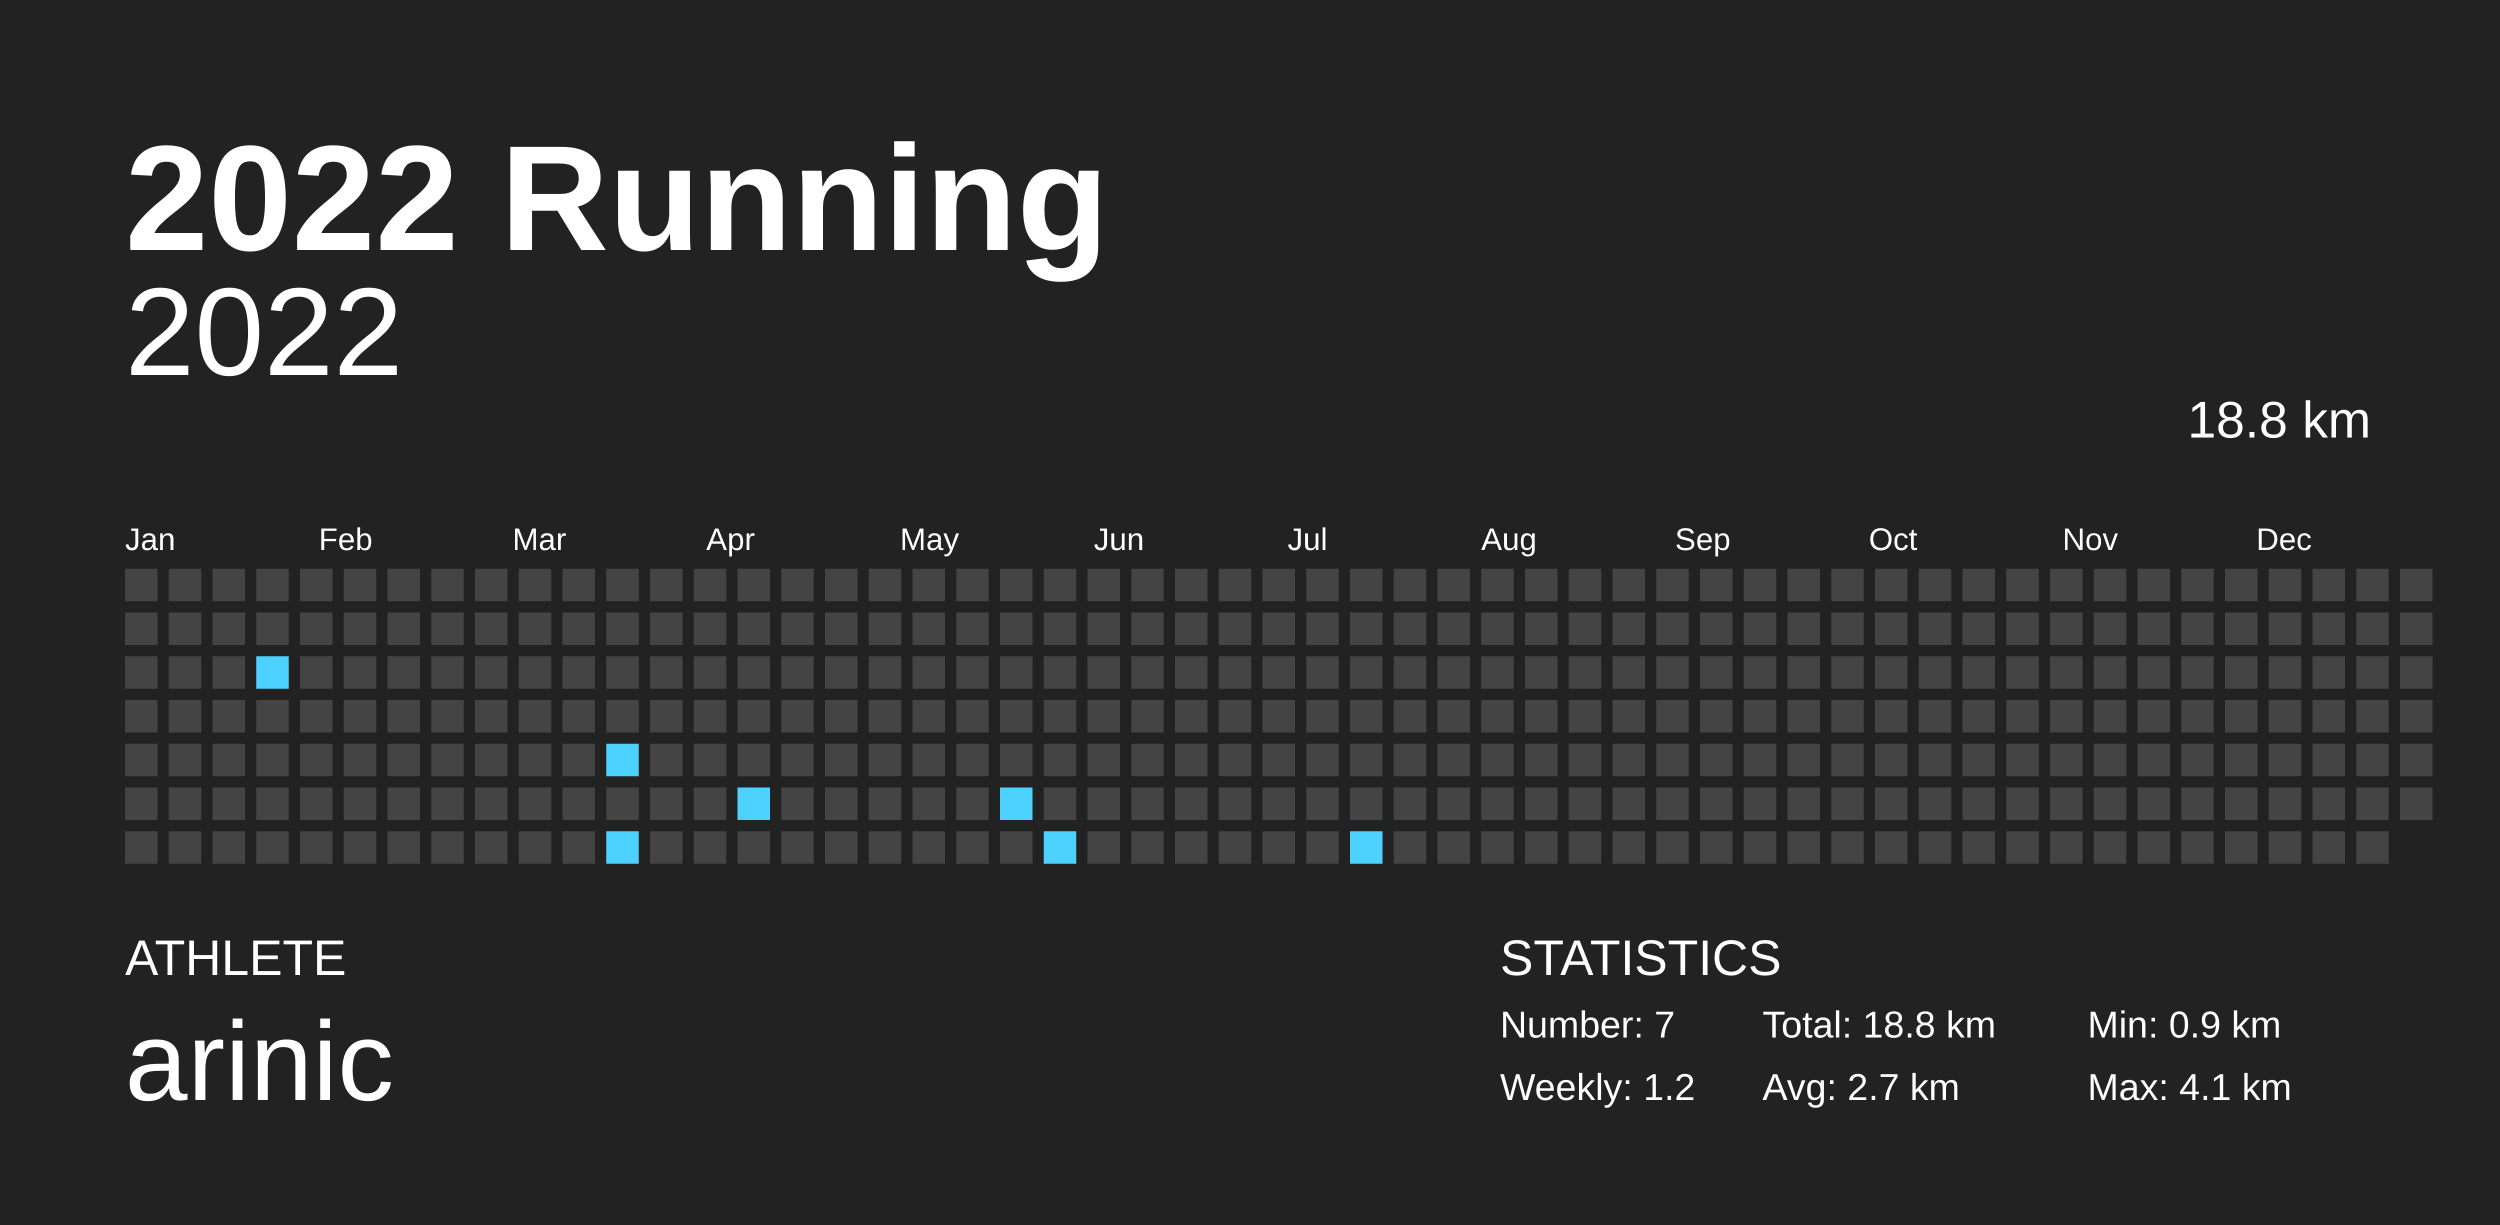
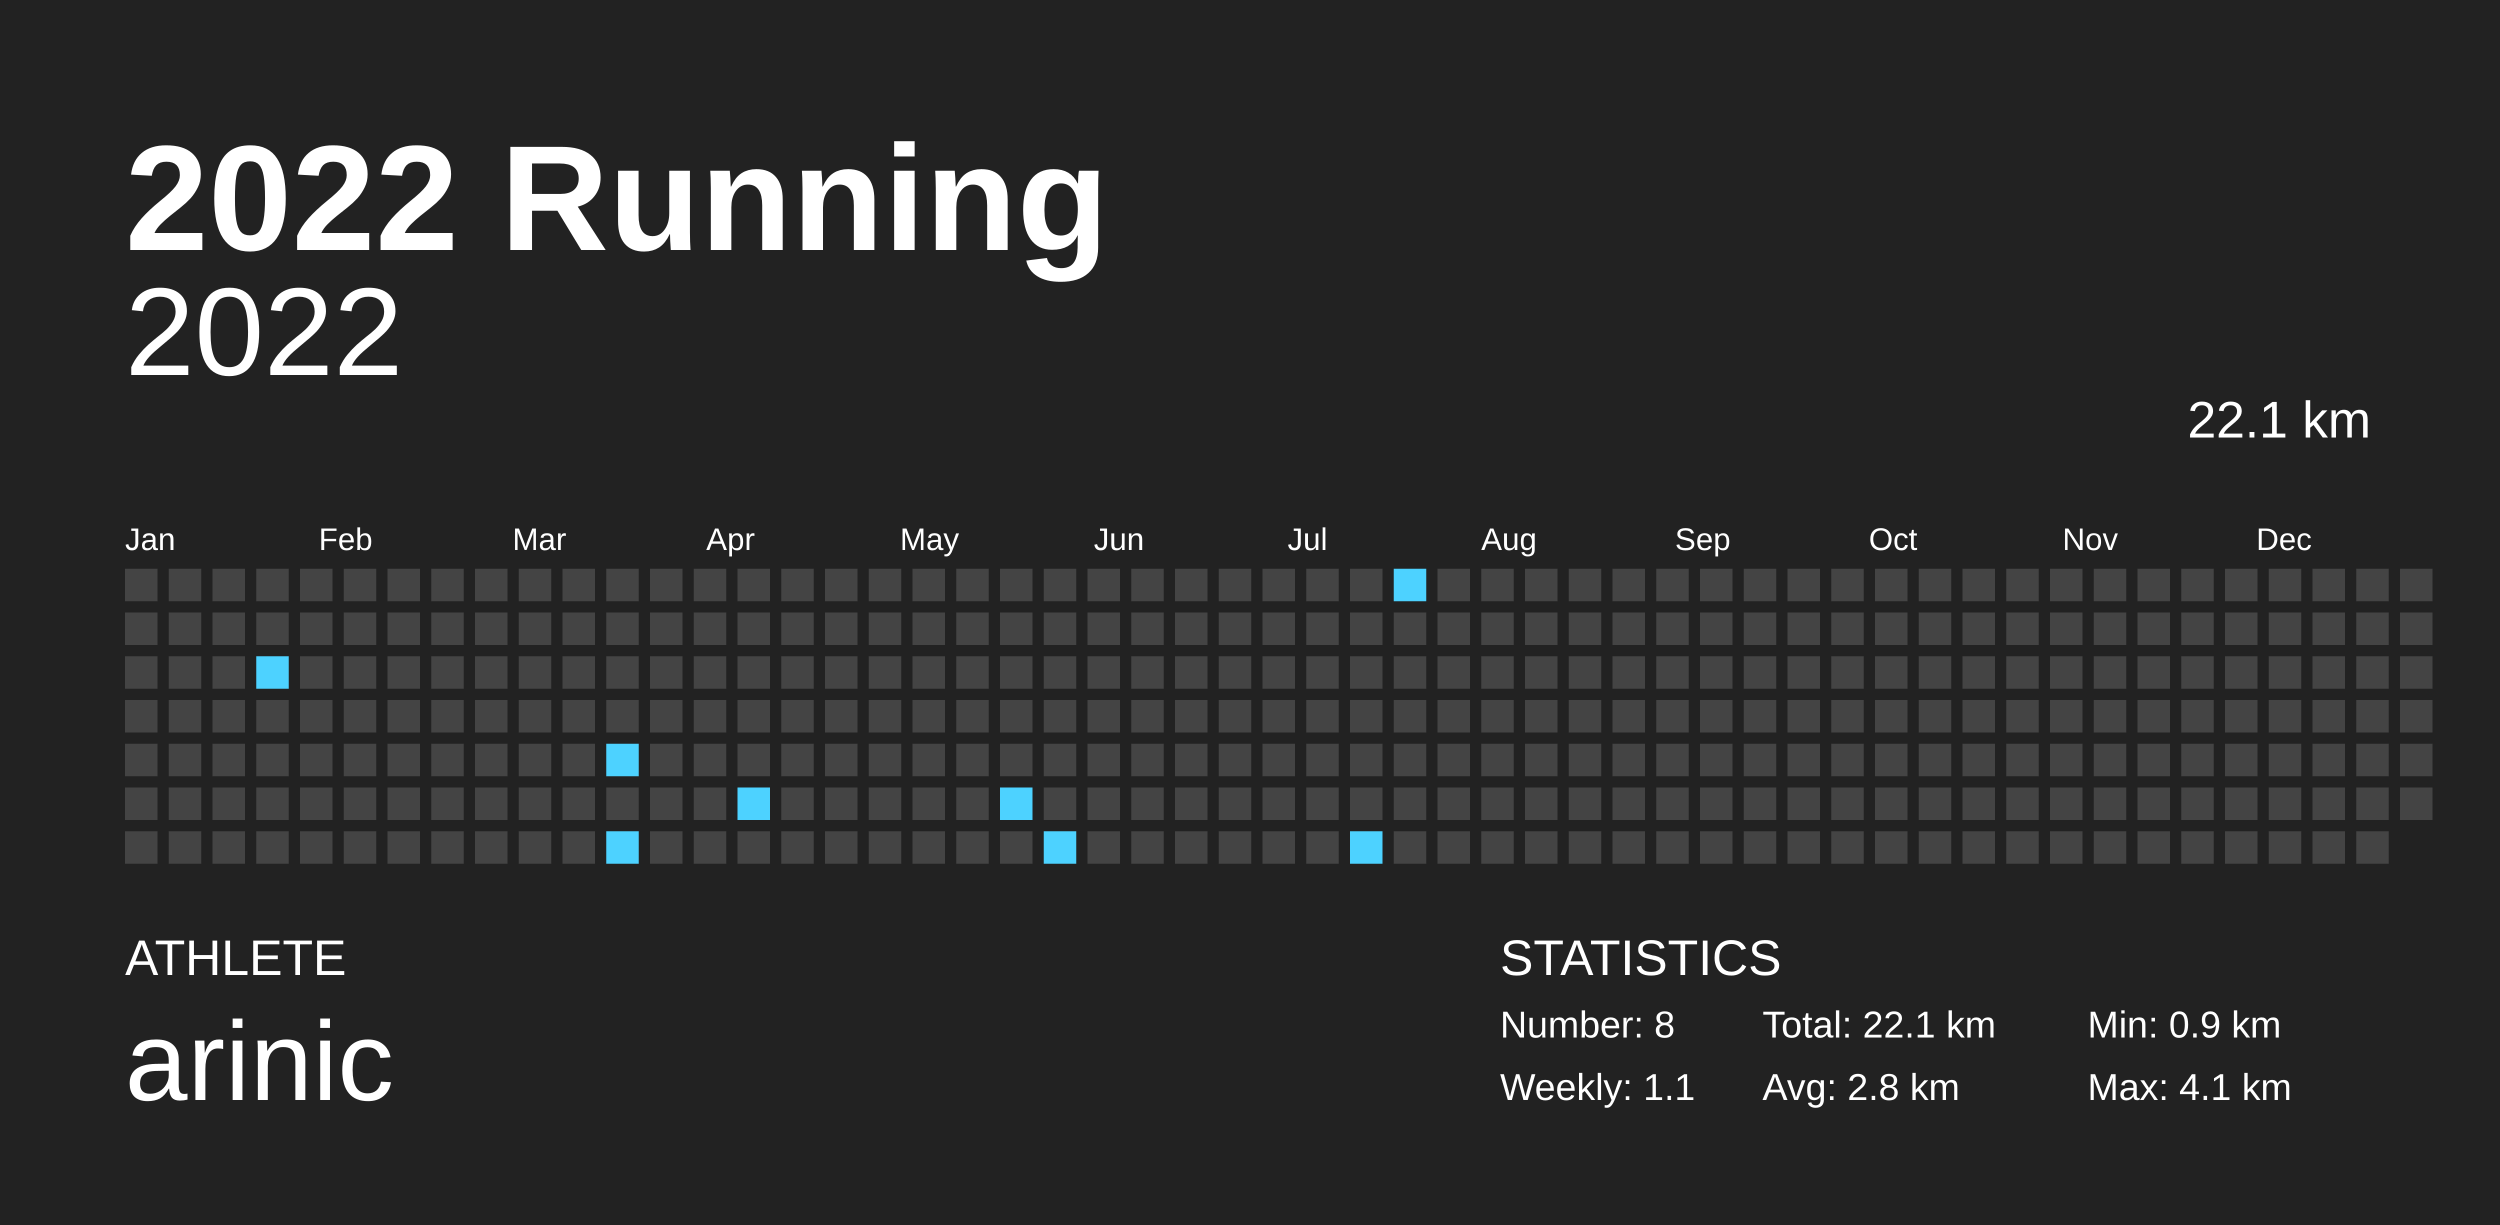
<svg xmlns="http://www.w3.org/2000/svg" baseProfile="full" height="98mm" version="1.1" viewBox="0,0,200,98" width="200mm">
  <defs />
  <rect fill="#222222" height="98" width="200" x="0" y="0" />
  <text fill="#FFFFFF" style="font-size:12px; font-family:Arial; font-weight:bold;" x="10" y="20">2022 Running</text>
  <text fill="#FFFFFF" style="font-size:4px; font-family:Arial" x="10" y="78">ATHLETE</text>
  <text fill="#FFFFFF" style="font-size:9px; font-family:Arial" x="10" y="88">arinic</text>
  <text fill="#FFFFFF" style="font-size:4px; font-family:Arial" x="120" y="78">STATISTICS</text>
-   <text fill="#FFFFFF" style="font-size:3px; font-family:Arial" x="120" y="83">Number: 7</text>
-   <text fill="#FFFFFF" style="font-size:3px; font-family:Arial" x="120" y="88">Weekly: 1.2</text>
-   <text fill="#FFFFFF" style="font-size:3px; font-family:Arial" x="141" y="83">Total: 18.8 km</text>
-   <text fill="#FFFFFF" style="font-size:3px; font-family:Arial" x="141" y="88">Avg: 2.7 km</text>
+   <text fill="#FFFFFF" style="font-size:3px; font-family:Arial" x="120" y="83">Number: 8</text>
+   <text fill="#FFFFFF" style="font-size:3px; font-family:Arial" x="120" y="88">Weekly: 1.1</text>
+   <text fill="#FFFFFF" style="font-size:3px; font-family:Arial" x="141" y="83">Total: 22.1 km</text>
+   <text fill="#FFFFFF" style="font-size:3px; font-family:Arial" x="141" y="88">Avg: 2.8 km</text>
  <text fill="#FFFFFF" style="font-size:3px; font-family:Arial" x="167" y="83">Min: 0.9 km</text>
  <text fill="#FFFFFF" style="font-size:3px; font-family:Arial" x="167" y="88">Max: 4.1 km</text>
  <text alignment-baseline="hanging" fill="#FFFFFF" style="font-size:10.0px; font-family:Arial;" x="10" y="30">2022</text>
-   <text alignment-baseline="hanging" fill="#FFFFFF" style="font-size:4.125px; font-family:Arial;" x="175" y="35">18.8 km</text>
+   <text alignment-baseline="hanging" fill="#FFFFFF" style="font-size:4.125px; font-family:Arial;" x="175" y="35">22.1 km</text>
  <text fill="#FFFFFF" style="font-size:2.5px; font-family:Arial" x="10.0" y="44">Jan</text>
  <text fill="#FFFFFF" style="font-size:2.5px; font-family:Arial" x="25.5" y="44">Feb</text>
  <text fill="#FFFFFF" style="font-size:2.5px; font-family:Arial" x="41.0" y="44">Mar</text>
  <text fill="#FFFFFF" style="font-size:2.5px; font-family:Arial" x="56.5" y="44">Apr</text>
  <text fill="#FFFFFF" style="font-size:2.5px; font-family:Arial" x="72.0" y="44">May</text>
  <text fill="#FFFFFF" style="font-size:2.5px; font-family:Arial" x="87.5" y="44">Jun</text>
  <text fill="#FFFFFF" style="font-size:2.5px; font-family:Arial" x="103.0" y="44">Jul</text>
  <text fill="#FFFFFF" style="font-size:2.5px; font-family:Arial" x="118.5" y="44">Aug</text>
  <text fill="#FFFFFF" style="font-size:2.5px; font-family:Arial" x="134.0" y="44">Sep</text>
  <text fill="#FFFFFF" style="font-size:2.5px; font-family:Arial" x="149.5" y="44">Oct</text>
  <text fill="#FFFFFF" style="font-size:2.5px; font-family:Arial" x="165.0" y="44">Nov</text>
  <text fill="#FFFFFF" style="font-size:2.5px; font-family:Arial" x="180.5" y="44">Dec</text>
  <rect fill="#444444" height="2.6" width="2.6" x="10.0" y="45.5" />
  <rect fill="#444444" height="2.6" width="2.6" x="10.0" y="49.0" />
  <rect fill="#444444" height="2.6" width="2.6" x="10.0" y="52.5" />
  <rect fill="#444444" height="2.6" width="2.6" x="10.0" y="56.0" />
  <rect fill="#444444" height="2.6" width="2.6" x="10.0" y="59.5" />
  <rect fill="#444444" height="2.6" width="2.6" x="10.0" y="63.0" />
  <rect fill="#444444" height="2.6" width="2.6" x="10.0" y="66.5" />
  <rect fill="#444444" height="2.6" width="2.6" x="13.5" y="45.5" />
  <rect fill="#444444" height="2.6" width="2.6" x="13.5" y="49.0" />
  <rect fill="#444444" height="2.6" width="2.6" x="13.5" y="52.5" />
  <rect fill="#444444" height="2.6" width="2.6" x="13.5" y="56.0" />
  <rect fill="#444444" height="2.6" width="2.6" x="13.5" y="59.5" />
  <rect fill="#444444" height="2.6" width="2.6" x="13.5" y="63.0" />
  <rect fill="#444444" height="2.6" width="2.6" x="13.5" y="66.5" />
  <rect fill="#444444" height="2.6" width="2.6" x="17.0" y="45.5" />
  <rect fill="#444444" height="2.6" width="2.6" x="17.0" y="49.0" />
  <rect fill="#444444" height="2.6" width="2.6" x="17.0" y="52.5" />
  <rect fill="#444444" height="2.6" width="2.6" x="17.0" y="56.0" />
  <rect fill="#444444" height="2.6" width="2.6" x="17.0" y="59.5" />
  <rect fill="#444444" height="2.6" width="2.6" x="17.0" y="63.0" />
  <rect fill="#444444" height="2.6" width="2.6" x="17.0" y="66.5" />
  <rect fill="#444444" height="2.6" width="2.6" x="20.5" y="45.5" />
  <rect fill="#444444" height="2.6" width="2.6" x="20.5" y="49.0" />
  <rect fill="#4dd2ff" height="2.6" width="2.6" x="20.5" y="52.5" />
  <rect fill="#444444" height="2.6" width="2.6" x="20.5" y="56.0" />
  <rect fill="#444444" height="2.6" width="2.6" x="20.5" y="59.5" />
  <rect fill="#444444" height="2.6" width="2.6" x="20.5" y="63.0" />
  <rect fill="#444444" height="2.6" width="2.6" x="20.5" y="66.5" />
  <rect fill="#444444" height="2.6" width="2.6" x="24.0" y="45.5" />
  <rect fill="#444444" height="2.6" width="2.6" x="24.0" y="49.0" />
  <rect fill="#444444" height="2.6" width="2.6" x="24.0" y="52.5" />
  <rect fill="#444444" height="2.6" width="2.6" x="24.0" y="56.0" />
  <rect fill="#444444" height="2.6" width="2.6" x="24.0" y="59.5" />
  <rect fill="#444444" height="2.6" width="2.6" x="24.0" y="63.0" />
  <rect fill="#444444" height="2.6" width="2.6" x="24.0" y="66.5" />
  <rect fill="#444444" height="2.6" width="2.6" x="27.5" y="45.5" />
  <rect fill="#444444" height="2.6" width="2.6" x="27.5" y="49.0" />
  <rect fill="#444444" height="2.6" width="2.6" x="27.5" y="52.5" />
  <rect fill="#444444" height="2.6" width="2.6" x="27.5" y="56.0" />
  <rect fill="#444444" height="2.6" width="2.6" x="27.5" y="59.5" />
  <rect fill="#444444" height="2.6" width="2.6" x="27.5" y="63.0" />
  <rect fill="#444444" height="2.6" width="2.6" x="27.5" y="66.5" />
  <rect fill="#444444" height="2.6" width="2.6" x="31.0" y="45.5" />
  <rect fill="#444444" height="2.6" width="2.6" x="31.0" y="49.0" />
  <rect fill="#444444" height="2.6" width="2.6" x="31.0" y="52.5" />
  <rect fill="#444444" height="2.6" width="2.6" x="31.0" y="56.0" />
  <rect fill="#444444" height="2.6" width="2.6" x="31.0" y="59.5" />
  <rect fill="#444444" height="2.6" width="2.6" x="31.0" y="63.0" />
  <rect fill="#444444" height="2.6" width="2.6" x="31.0" y="66.5" />
  <rect fill="#444444" height="2.6" width="2.6" x="34.5" y="45.5" />
  <rect fill="#444444" height="2.6" width="2.6" x="34.5" y="49.0" />
  <rect fill="#444444" height="2.6" width="2.6" x="34.5" y="52.5" />
  <rect fill="#444444" height="2.6" width="2.6" x="34.5" y="56.0" />
  <rect fill="#444444" height="2.6" width="2.6" x="34.5" y="59.5" />
  <rect fill="#444444" height="2.6" width="2.6" x="34.5" y="63.0" />
  <rect fill="#444444" height="2.6" width="2.6" x="34.5" y="66.5" />
  <rect fill="#444444" height="2.6" width="2.6" x="38.0" y="45.5" />
  <rect fill="#444444" height="2.6" width="2.6" x="38.0" y="49.0" />
  <rect fill="#444444" height="2.6" width="2.6" x="38.0" y="52.5" />
  <rect fill="#444444" height="2.6" width="2.6" x="38.0" y="56.0" />
  <rect fill="#444444" height="2.6" width="2.6" x="38.0" y="59.5" />
  <rect fill="#444444" height="2.6" width="2.6" x="38.0" y="63.0" />
  <rect fill="#444444" height="2.6" width="2.6" x="38.0" y="66.5" />
  <rect fill="#444444" height="2.6" width="2.6" x="41.5" y="45.5" />
  <rect fill="#444444" height="2.6" width="2.6" x="41.5" y="49.0" />
  <rect fill="#444444" height="2.6" width="2.6" x="41.5" y="52.5" />
  <rect fill="#444444" height="2.6" width="2.6" x="41.5" y="56.0" />
  <rect fill="#444444" height="2.6" width="2.6" x="41.5" y="59.5" />
  <rect fill="#444444" height="2.6" width="2.6" x="41.5" y="63.0" />
  <rect fill="#444444" height="2.6" width="2.6" x="41.5" y="66.5" />
  <rect fill="#444444" height="2.6" width="2.6" x="45.0" y="45.5" />
  <rect fill="#444444" height="2.6" width="2.6" x="45.0" y="49.0" />
  <rect fill="#444444" height="2.6" width="2.6" x="45.0" y="52.5" />
  <rect fill="#444444" height="2.6" width="2.6" x="45.0" y="56.0" />
  <rect fill="#444444" height="2.6" width="2.6" x="45.0" y="59.5" />
  <rect fill="#444444" height="2.6" width="2.6" x="45.0" y="63.0" />
  <rect fill="#444444" height="2.6" width="2.6" x="45.0" y="66.5" />
  <rect fill="#444444" height="2.6" width="2.6" x="48.5" y="45.5" />
  <rect fill="#444444" height="2.6" width="2.6" x="48.5" y="49.0" />
  <rect fill="#444444" height="2.6" width="2.6" x="48.5" y="52.5" />
  <rect fill="#444444" height="2.6" width="2.6" x="48.5" y="56.0" />
  <rect fill="#4dd2ff" height="2.6" width="2.6" x="48.5" y="59.5" />
  <rect fill="#444444" height="2.6" width="2.6" x="48.5" y="63.0" />
  <rect fill="#4dd2ff" height="2.6" width="2.6" x="48.5" y="66.5" />
  <rect fill="#444444" height="2.6" width="2.6" x="52.0" y="45.5" />
  <rect fill="#444444" height="2.6" width="2.6" x="52.0" y="49.0" />
  <rect fill="#444444" height="2.6" width="2.6" x="52.0" y="52.5" />
  <rect fill="#444444" height="2.6" width="2.6" x="52.0" y="56.0" />
  <rect fill="#444444" height="2.6" width="2.6" x="52.0" y="59.5" />
  <rect fill="#444444" height="2.6" width="2.6" x="52.0" y="63.0" />
  <rect fill="#444444" height="2.6" width="2.6" x="52.0" y="66.5" />
  <rect fill="#444444" height="2.6" width="2.6" x="55.5" y="45.5" />
  <rect fill="#444444" height="2.6" width="2.6" x="55.5" y="49.0" />
  <rect fill="#444444" height="2.6" width="2.6" x="55.5" y="52.5" />
  <rect fill="#444444" height="2.6" width="2.6" x="55.5" y="56.0" />
  <rect fill="#444444" height="2.6" width="2.6" x="55.5" y="59.5" />
  <rect fill="#444444" height="2.6" width="2.6" x="55.5" y="63.0" />
  <rect fill="#444444" height="2.6" width="2.6" x="55.5" y="66.5" />
  <rect fill="#444444" height="2.6" width="2.6" x="59.0" y="45.5" />
  <rect fill="#444444" height="2.6" width="2.6" x="59.0" y="49.0" />
  <rect fill="#444444" height="2.6" width="2.6" x="59.0" y="52.5" />
  <rect fill="#444444" height="2.6" width="2.6" x="59.0" y="56.0" />
  <rect fill="#444444" height="2.6" width="2.6" x="59.0" y="59.5" />
  <rect fill="#4dd2ff" height="2.6" width="2.6" x="59.0" y="63.0" />
  <rect fill="#444444" height="2.6" width="2.6" x="59.0" y="66.5" />
  <rect fill="#444444" height="2.6" width="2.6" x="62.5" y="45.5" />
  <rect fill="#444444" height="2.6" width="2.6" x="62.5" y="49.0" />
  <rect fill="#444444" height="2.6" width="2.6" x="62.5" y="52.5" />
  <rect fill="#444444" height="2.6" width="2.6" x="62.5" y="56.0" />
  <rect fill="#444444" height="2.6" width="2.6" x="62.5" y="59.5" />
  <rect fill="#444444" height="2.6" width="2.6" x="62.5" y="63.0" />
  <rect fill="#444444" height="2.6" width="2.6" x="62.5" y="66.5" />
  <rect fill="#444444" height="2.6" width="2.6" x="66.0" y="45.5" />
  <rect fill="#444444" height="2.6" width="2.6" x="66.0" y="49.0" />
  <rect fill="#444444" height="2.6" width="2.6" x="66.0" y="52.5" />
  <rect fill="#444444" height="2.6" width="2.6" x="66.0" y="56.0" />
  <rect fill="#444444" height="2.6" width="2.6" x="66.0" y="59.5" />
  <rect fill="#444444" height="2.6" width="2.6" x="66.0" y="63.0" />
  <rect fill="#444444" height="2.6" width="2.6" x="66.0" y="66.5" />
  <rect fill="#444444" height="2.6" width="2.6" x="69.5" y="45.5" />
  <rect fill="#444444" height="2.6" width="2.6" x="69.5" y="49.0" />
  <rect fill="#444444" height="2.6" width="2.6" x="69.5" y="52.5" />
  <rect fill="#444444" height="2.6" width="2.6" x="69.5" y="56.0" />
  <rect fill="#444444" height="2.6" width="2.6" x="69.5" y="59.5" />
  <rect fill="#444444" height="2.6" width="2.6" x="69.5" y="63.0" />
  <rect fill="#444444" height="2.6" width="2.6" x="69.5" y="66.5" />
  <rect fill="#444444" height="2.6" width="2.6" x="73.0" y="45.5" />
  <rect fill="#444444" height="2.6" width="2.6" x="73.0" y="49.0" />
  <rect fill="#444444" height="2.6" width="2.6" x="73.0" y="52.5" />
  <rect fill="#444444" height="2.6" width="2.6" x="73.0" y="56.0" />
  <rect fill="#444444" height="2.6" width="2.6" x="73.0" y="59.5" />
  <rect fill="#444444" height="2.6" width="2.6" x="73.0" y="63.0" />
  <rect fill="#444444" height="2.6" width="2.6" x="73.0" y="66.5" />
  <rect fill="#444444" height="2.6" width="2.6" x="76.5" y="45.5" />
  <rect fill="#444444" height="2.6" width="2.6" x="76.5" y="49.0" />
  <rect fill="#444444" height="2.6" width="2.6" x="76.5" y="52.5" />
  <rect fill="#444444" height="2.6" width="2.6" x="76.5" y="56.0" />
  <rect fill="#444444" height="2.6" width="2.6" x="76.5" y="59.5" />
  <rect fill="#444444" height="2.6" width="2.6" x="76.5" y="63.0" />
  <rect fill="#444444" height="2.6" width="2.6" x="76.5" y="66.5" />
  <rect fill="#444444" height="2.6" width="2.6" x="80.0" y="45.5" />
  <rect fill="#444444" height="2.6" width="2.6" x="80.0" y="49.0" />
  <rect fill="#444444" height="2.6" width="2.6" x="80.0" y="52.5" />
  <rect fill="#444444" height="2.6" width="2.6" x="80.0" y="56.0" />
  <rect fill="#444444" height="2.6" width="2.6" x="80.0" y="59.5" />
  <rect fill="#4dd2ff" height="2.6" width="2.6" x="80.0" y="63.0" />
  <rect fill="#444444" height="2.6" width="2.6" x="80.0" y="66.5" />
  <rect fill="#444444" height="2.6" width="2.6" x="83.5" y="45.5" />
  <rect fill="#444444" height="2.6" width="2.6" x="83.5" y="49.0" />
  <rect fill="#444444" height="2.6" width="2.6" x="83.5" y="52.5" />
  <rect fill="#444444" height="2.6" width="2.6" x="83.5" y="56.0" />
  <rect fill="#444444" height="2.6" width="2.6" x="83.5" y="59.5" />
  <rect fill="#444444" height="2.6" width="2.6" x="83.5" y="63.0" />
  <rect fill="#4dd2ff" height="2.6" width="2.6" x="83.5" y="66.5" />
  <rect fill="#444444" height="2.6" width="2.6" x="87.0" y="45.5" />
  <rect fill="#444444" height="2.6" width="2.6" x="87.0" y="49.0" />
  <rect fill="#444444" height="2.6" width="2.6" x="87.0" y="52.5" />
  <rect fill="#444444" height="2.6" width="2.6" x="87.0" y="56.0" />
  <rect fill="#444444" height="2.6" width="2.6" x="87.0" y="59.5" />
  <rect fill="#444444" height="2.6" width="2.6" x="87.0" y="63.0" />
  <rect fill="#444444" height="2.6" width="2.6" x="87.0" y="66.5" />
  <rect fill="#444444" height="2.6" width="2.6" x="90.5" y="45.5" />
  <rect fill="#444444" height="2.6" width="2.6" x="90.5" y="49.0" />
  <rect fill="#444444" height="2.6" width="2.6" x="90.5" y="52.5" />
  <rect fill="#444444" height="2.6" width="2.6" x="90.5" y="56.0" />
  <rect fill="#444444" height="2.6" width="2.6" x="90.5" y="59.5" />
  <rect fill="#444444" height="2.6" width="2.6" x="90.5" y="63.0" />
  <rect fill="#444444" height="2.6" width="2.6" x="90.5" y="66.5" />
  <rect fill="#444444" height="2.6" width="2.6" x="94.0" y="45.5" />
  <rect fill="#444444" height="2.6" width="2.6" x="94.0" y="49.0" />
  <rect fill="#444444" height="2.6" width="2.6" x="94.0" y="52.5" />
  <rect fill="#444444" height="2.6" width="2.6" x="94.0" y="56.0" />
  <rect fill="#444444" height="2.6" width="2.6" x="94.0" y="59.5" />
  <rect fill="#444444" height="2.6" width="2.6" x="94.0" y="63.0" />
  <rect fill="#444444" height="2.6" width="2.6" x="94.0" y="66.5" />
  <rect fill="#444444" height="2.6" width="2.6" x="97.5" y="45.5" />
  <rect fill="#444444" height="2.6" width="2.6" x="97.5" y="49.0" />
  <rect fill="#444444" height="2.6" width="2.6" x="97.5" y="52.5" />
  <rect fill="#444444" height="2.6" width="2.6" x="97.5" y="56.0" />
  <rect fill="#444444" height="2.6" width="2.6" x="97.5" y="59.5" />
  <rect fill="#444444" height="2.6" width="2.6" x="97.5" y="63.0" />
  <rect fill="#444444" height="2.6" width="2.6" x="97.5" y="66.5" />
  <rect fill="#444444" height="2.6" width="2.6" x="101.0" y="45.5" />
  <rect fill="#444444" height="2.6" width="2.6" x="101.0" y="49.0" />
  <rect fill="#444444" height="2.6" width="2.6" x="101.0" y="52.5" />
  <rect fill="#444444" height="2.6" width="2.6" x="101.0" y="56.0" />
  <rect fill="#444444" height="2.6" width="2.6" x="101.0" y="59.5" />
  <rect fill="#444444" height="2.6" width="2.6" x="101.0" y="63.0" />
  <rect fill="#444444" height="2.6" width="2.6" x="101.0" y="66.5" />
  <rect fill="#444444" height="2.6" width="2.6" x="104.5" y="45.5" />
  <rect fill="#444444" height="2.6" width="2.6" x="104.5" y="49.0" />
  <rect fill="#444444" height="2.6" width="2.6" x="104.5" y="52.5" />
  <rect fill="#444444" height="2.6" width="2.6" x="104.5" y="56.0" />
  <rect fill="#444444" height="2.6" width="2.6" x="104.5" y="59.5" />
  <rect fill="#444444" height="2.6" width="2.6" x="104.5" y="63.0" />
  <rect fill="#444444" height="2.6" width="2.6" x="104.5" y="66.5" />
  <rect fill="#444444" height="2.6" width="2.6" x="108.0" y="45.5" />
  <rect fill="#444444" height="2.6" width="2.6" x="108.0" y="49.0" />
  <rect fill="#444444" height="2.6" width="2.6" x="108.0" y="52.5" />
  <rect fill="#444444" height="2.6" width="2.6" x="108.0" y="56.0" />
  <rect fill="#444444" height="2.6" width="2.6" x="108.0" y="59.5" />
  <rect fill="#444444" height="2.6" width="2.6" x="108.0" y="63.0" />
  <rect fill="#4dd2ff" height="2.6" width="2.6" x="108.0" y="66.5" />
-   <rect fill="#444444" height="2.6" width="2.6" x="111.5" y="45.5" />
+   <rect fill="#4dd2ff" height="2.6" width="2.6" x="111.5" y="45.5" />
  <rect fill="#444444" height="2.6" width="2.6" x="111.5" y="49.0" />
  <rect fill="#444444" height="2.6" width="2.6" x="111.5" y="52.5" />
  <rect fill="#444444" height="2.6" width="2.6" x="111.5" y="56.0" />
  <rect fill="#444444" height="2.6" width="2.6" x="111.5" y="59.5" />
  <rect fill="#444444" height="2.6" width="2.6" x="111.5" y="63.0" />
  <rect fill="#444444" height="2.6" width="2.6" x="111.5" y="66.5" />
  <rect fill="#444444" height="2.6" width="2.6" x="115.0" y="45.5" />
  <rect fill="#444444" height="2.6" width="2.6" x="115.0" y="49.0" />
  <rect fill="#444444" height="2.6" width="2.6" x="115.0" y="52.5" />
  <rect fill="#444444" height="2.6" width="2.6" x="115.0" y="56.0" />
  <rect fill="#444444" height="2.6" width="2.6" x="115.0" y="59.5" />
  <rect fill="#444444" height="2.6" width="2.6" x="115.0" y="63.0" />
  <rect fill="#444444" height="2.6" width="2.6" x="115.0" y="66.5" />
  <rect fill="#444444" height="2.6" width="2.6" x="118.5" y="45.5" />
  <rect fill="#444444" height="2.6" width="2.6" x="118.5" y="49.0" />
  <rect fill="#444444" height="2.6" width="2.6" x="118.5" y="52.5" />
  <rect fill="#444444" height="2.6" width="2.6" x="118.5" y="56.0" />
  <rect fill="#444444" height="2.6" width="2.6" x="118.5" y="59.5" />
  <rect fill="#444444" height="2.6" width="2.6" x="118.5" y="63.0" />
  <rect fill="#444444" height="2.6" width="2.6" x="118.5" y="66.5" />
  <rect fill="#444444" height="2.6" width="2.6" x="122.0" y="45.5" />
  <rect fill="#444444" height="2.6" width="2.6" x="122.0" y="49.0" />
  <rect fill="#444444" height="2.6" width="2.6" x="122.0" y="52.5" />
  <rect fill="#444444" height="2.6" width="2.6" x="122.0" y="56.0" />
  <rect fill="#444444" height="2.6" width="2.6" x="122.0" y="59.5" />
  <rect fill="#444444" height="2.6" width="2.6" x="122.0" y="63.0" />
  <rect fill="#444444" height="2.6" width="2.6" x="122.0" y="66.5" />
  <rect fill="#444444" height="2.6" width="2.6" x="125.5" y="45.5" />
  <rect fill="#444444" height="2.6" width="2.6" x="125.5" y="49.0" />
  <rect fill="#444444" height="2.6" width="2.6" x="125.5" y="52.5" />
  <rect fill="#444444" height="2.6" width="2.6" x="125.5" y="56.0" />
  <rect fill="#444444" height="2.6" width="2.6" x="125.5" y="59.5" />
  <rect fill="#444444" height="2.6" width="2.6" x="125.5" y="63.0" />
  <rect fill="#444444" height="2.6" width="2.6" x="125.5" y="66.5" />
  <rect fill="#444444" height="2.6" width="2.6" x="129.0" y="45.5" />
  <rect fill="#444444" height="2.6" width="2.6" x="129.0" y="49.0" />
  <rect fill="#444444" height="2.6" width="2.6" x="129.0" y="52.5" />
  <rect fill="#444444" height="2.6" width="2.6" x="129.0" y="56.0" />
  <rect fill="#444444" height="2.6" width="2.6" x="129.0" y="59.5" />
  <rect fill="#444444" height="2.6" width="2.6" x="129.0" y="63.0" />
  <rect fill="#444444" height="2.6" width="2.6" x="129.0" y="66.5" />
  <rect fill="#444444" height="2.6" width="2.6" x="132.5" y="45.5" />
  <rect fill="#444444" height="2.6" width="2.6" x="132.5" y="49.0" />
  <rect fill="#444444" height="2.6" width="2.6" x="132.5" y="52.5" />
  <rect fill="#444444" height="2.6" width="2.6" x="132.5" y="56.0" />
  <rect fill="#444444" height="2.6" width="2.6" x="132.5" y="59.5" />
  <rect fill="#444444" height="2.6" width="2.6" x="132.5" y="63.0" />
  <rect fill="#444444" height="2.6" width="2.6" x="132.5" y="66.5" />
  <rect fill="#444444" height="2.6" width="2.6" x="136.0" y="45.5" />
  <rect fill="#444444" height="2.6" width="2.6" x="136.0" y="49.0" />
  <rect fill="#444444" height="2.6" width="2.6" x="136.0" y="52.5" />
  <rect fill="#444444" height="2.6" width="2.6" x="136.0" y="56.0" />
  <rect fill="#444444" height="2.6" width="2.6" x="136.0" y="59.5" />
  <rect fill="#444444" height="2.6" width="2.6" x="136.0" y="63.0" />
  <rect fill="#444444" height="2.6" width="2.6" x="136.0" y="66.5" />
  <rect fill="#444444" height="2.6" width="2.6" x="139.5" y="45.5" />
  <rect fill="#444444" height="2.6" width="2.6" x="139.5" y="49.0" />
  <rect fill="#444444" height="2.6" width="2.6" x="139.5" y="52.5" />
  <rect fill="#444444" height="2.6" width="2.6" x="139.5" y="56.0" />
  <rect fill="#444444" height="2.6" width="2.6" x="139.5" y="59.5" />
  <rect fill="#444444" height="2.6" width="2.6" x="139.5" y="63.0" />
  <rect fill="#444444" height="2.6" width="2.6" x="139.5" y="66.5" />
  <rect fill="#444444" height="2.6" width="2.6" x="143.0" y="45.5" />
  <rect fill="#444444" height="2.6" width="2.6" x="143.0" y="49.0" />
  <rect fill="#444444" height="2.6" width="2.6" x="143.0" y="52.5" />
  <rect fill="#444444" height="2.6" width="2.6" x="143.0" y="56.0" />
  <rect fill="#444444" height="2.6" width="2.6" x="143.0" y="59.5" />
  <rect fill="#444444" height="2.6" width="2.6" x="143.0" y="63.0" />
  <rect fill="#444444" height="2.6" width="2.6" x="143.0" y="66.5" />
  <rect fill="#444444" height="2.6" width="2.6" x="146.5" y="45.5" />
  <rect fill="#444444" height="2.6" width="2.6" x="146.5" y="49.0" />
  <rect fill="#444444" height="2.6" width="2.6" x="146.5" y="52.5" />
  <rect fill="#444444" height="2.6" width="2.6" x="146.5" y="56.0" />
  <rect fill="#444444" height="2.6" width="2.6" x="146.5" y="59.5" />
  <rect fill="#444444" height="2.6" width="2.6" x="146.5" y="63.0" />
  <rect fill="#444444" height="2.6" width="2.6" x="146.5" y="66.5" />
  <rect fill="#444444" height="2.6" width="2.6" x="150.0" y="45.5" />
  <rect fill="#444444" height="2.6" width="2.6" x="150.0" y="49.0" />
  <rect fill="#444444" height="2.6" width="2.6" x="150.0" y="52.5" />
  <rect fill="#444444" height="2.6" width="2.6" x="150.0" y="56.0" />
  <rect fill="#444444" height="2.6" width="2.6" x="150.0" y="59.5" />
  <rect fill="#444444" height="2.6" width="2.6" x="150.0" y="63.0" />
  <rect fill="#444444" height="2.6" width="2.6" x="150.0" y="66.5" />
  <rect fill="#444444" height="2.6" width="2.6" x="153.5" y="45.5" />
  <rect fill="#444444" height="2.6" width="2.6" x="153.5" y="49.0" />
  <rect fill="#444444" height="2.6" width="2.6" x="153.5" y="52.5" />
  <rect fill="#444444" height="2.6" width="2.6" x="153.5" y="56.0" />
  <rect fill="#444444" height="2.6" width="2.6" x="153.5" y="59.5" />
  <rect fill="#444444" height="2.6" width="2.6" x="153.5" y="63.0" />
  <rect fill="#444444" height="2.6" width="2.6" x="153.5" y="66.5" />
  <rect fill="#444444" height="2.6" width="2.6" x="157.0" y="45.5" />
  <rect fill="#444444" height="2.6" width="2.6" x="157.0" y="49.0" />
  <rect fill="#444444" height="2.6" width="2.6" x="157.0" y="52.5" />
  <rect fill="#444444" height="2.6" width="2.6" x="157.0" y="56.0" />
  <rect fill="#444444" height="2.6" width="2.6" x="157.0" y="59.5" />
  <rect fill="#444444" height="2.6" width="2.6" x="157.0" y="63.0" />
  <rect fill="#444444" height="2.6" width="2.6" x="157.0" y="66.5" />
  <rect fill="#444444" height="2.6" width="2.6" x="160.5" y="45.5" />
  <rect fill="#444444" height="2.6" width="2.6" x="160.5" y="49.0" />
  <rect fill="#444444" height="2.6" width="2.6" x="160.5" y="52.5" />
  <rect fill="#444444" height="2.6" width="2.6" x="160.5" y="56.0" />
  <rect fill="#444444" height="2.6" width="2.6" x="160.5" y="59.5" />
  <rect fill="#444444" height="2.6" width="2.6" x="160.5" y="63.0" />
  <rect fill="#444444" height="2.6" width="2.6" x="160.5" y="66.5" />
  <rect fill="#444444" height="2.6" width="2.6" x="164.0" y="45.5" />
  <rect fill="#444444" height="2.6" width="2.6" x="164.0" y="49.0" />
  <rect fill="#444444" height="2.6" width="2.6" x="164.0" y="52.5" />
  <rect fill="#444444" height="2.6" width="2.6" x="164.0" y="56.0" />
  <rect fill="#444444" height="2.6" width="2.6" x="164.0" y="59.5" />
  <rect fill="#444444" height="2.6" width="2.6" x="164.0" y="63.0" />
  <rect fill="#444444" height="2.6" width="2.6" x="164.0" y="66.5" />
  <rect fill="#444444" height="2.6" width="2.6" x="167.5" y="45.5" />
  <rect fill="#444444" height="2.6" width="2.6" x="167.5" y="49.0" />
  <rect fill="#444444" height="2.6" width="2.6" x="167.5" y="52.5" />
  <rect fill="#444444" height="2.6" width="2.6" x="167.5" y="56.0" />
  <rect fill="#444444" height="2.6" width="2.6" x="167.5" y="59.5" />
  <rect fill="#444444" height="2.6" width="2.6" x="167.5" y="63.0" />
  <rect fill="#444444" height="2.6" width="2.6" x="167.5" y="66.5" />
  <rect fill="#444444" height="2.6" width="2.6" x="171.0" y="45.5" />
  <rect fill="#444444" height="2.6" width="2.6" x="171.0" y="49.0" />
  <rect fill="#444444" height="2.6" width="2.6" x="171.0" y="52.5" />
  <rect fill="#444444" height="2.6" width="2.6" x="171.0" y="56.0" />
  <rect fill="#444444" height="2.6" width="2.6" x="171.0" y="59.5" />
  <rect fill="#444444" height="2.6" width="2.6" x="171.0" y="63.0" />
  <rect fill="#444444" height="2.6" width="2.6" x="171.0" y="66.5" />
  <rect fill="#444444" height="2.6" width="2.6" x="174.5" y="45.5" />
  <rect fill="#444444" height="2.6" width="2.6" x="174.5" y="49.0" />
  <rect fill="#444444" height="2.6" width="2.6" x="174.5" y="52.5" />
  <rect fill="#444444" height="2.6" width="2.6" x="174.5" y="56.0" />
  <rect fill="#444444" height="2.6" width="2.6" x="174.5" y="59.5" />
  <rect fill="#444444" height="2.6" width="2.6" x="174.5" y="63.0" />
  <rect fill="#444444" height="2.6" width="2.6" x="174.5" y="66.5" />
  <rect fill="#444444" height="2.6" width="2.6" x="178.0" y="45.5" />
  <rect fill="#444444" height="2.6" width="2.6" x="178.0" y="49.0" />
  <rect fill="#444444" height="2.6" width="2.6" x="178.0" y="52.5" />
  <rect fill="#444444" height="2.6" width="2.6" x="178.0" y="56.0" />
  <rect fill="#444444" height="2.6" width="2.6" x="178.0" y="59.5" />
  <rect fill="#444444" height="2.6" width="2.6" x="178.0" y="63.0" />
  <rect fill="#444444" height="2.6" width="2.6" x="178.0" y="66.5" />
  <rect fill="#444444" height="2.6" width="2.6" x="181.5" y="45.5" />
  <rect fill="#444444" height="2.6" width="2.6" x="181.5" y="49.0" />
  <rect fill="#444444" height="2.6" width="2.6" x="181.5" y="52.5" />
  <rect fill="#444444" height="2.6" width="2.6" x="181.5" y="56.0" />
  <rect fill="#444444" height="2.6" width="2.6" x="181.5" y="59.5" />
  <rect fill="#444444" height="2.6" width="2.6" x="181.5" y="63.0" />
  <rect fill="#444444" height="2.6" width="2.6" x="181.5" y="66.5" />
  <rect fill="#444444" height="2.6" width="2.6" x="185.0" y="45.5" />
  <rect fill="#444444" height="2.6" width="2.6" x="185.0" y="49.0" />
  <rect fill="#444444" height="2.6" width="2.6" x="185.0" y="52.5" />
  <rect fill="#444444" height="2.6" width="2.6" x="185.0" y="56.0" />
  <rect fill="#444444" height="2.6" width="2.6" x="185.0" y="59.5" />
  <rect fill="#444444" height="2.6" width="2.6" x="185.0" y="63.0" />
  <rect fill="#444444" height="2.6" width="2.6" x="185.0" y="66.5" />
  <rect fill="#444444" height="2.6" width="2.6" x="188.5" y="45.5" />
  <rect fill="#444444" height="2.6" width="2.6" x="188.5" y="49.0" />
  <rect fill="#444444" height="2.6" width="2.6" x="188.5" y="52.5" />
  <rect fill="#444444" height="2.6" width="2.6" x="188.5" y="56.0" />
  <rect fill="#444444" height="2.6" width="2.6" x="188.5" y="59.5" />
  <rect fill="#444444" height="2.6" width="2.6" x="188.5" y="63.0" />
  <rect fill="#444444" height="2.6" width="2.6" x="188.5" y="66.5" />
  <rect fill="#444444" height="2.6" width="2.6" x="192.0" y="45.5" />
  <rect fill="#444444" height="2.6" width="2.6" x="192.0" y="49.0" />
  <rect fill="#444444" height="2.6" width="2.6" x="192.0" y="52.5" />
  <rect fill="#444444" height="2.6" width="2.6" x="192.0" y="56.0" />
  <rect fill="#444444" height="2.6" width="2.6" x="192.0" y="59.5" />
  <rect fill="#444444" height="2.6" width="2.6" x="192.0" y="63.0" />
</svg>
